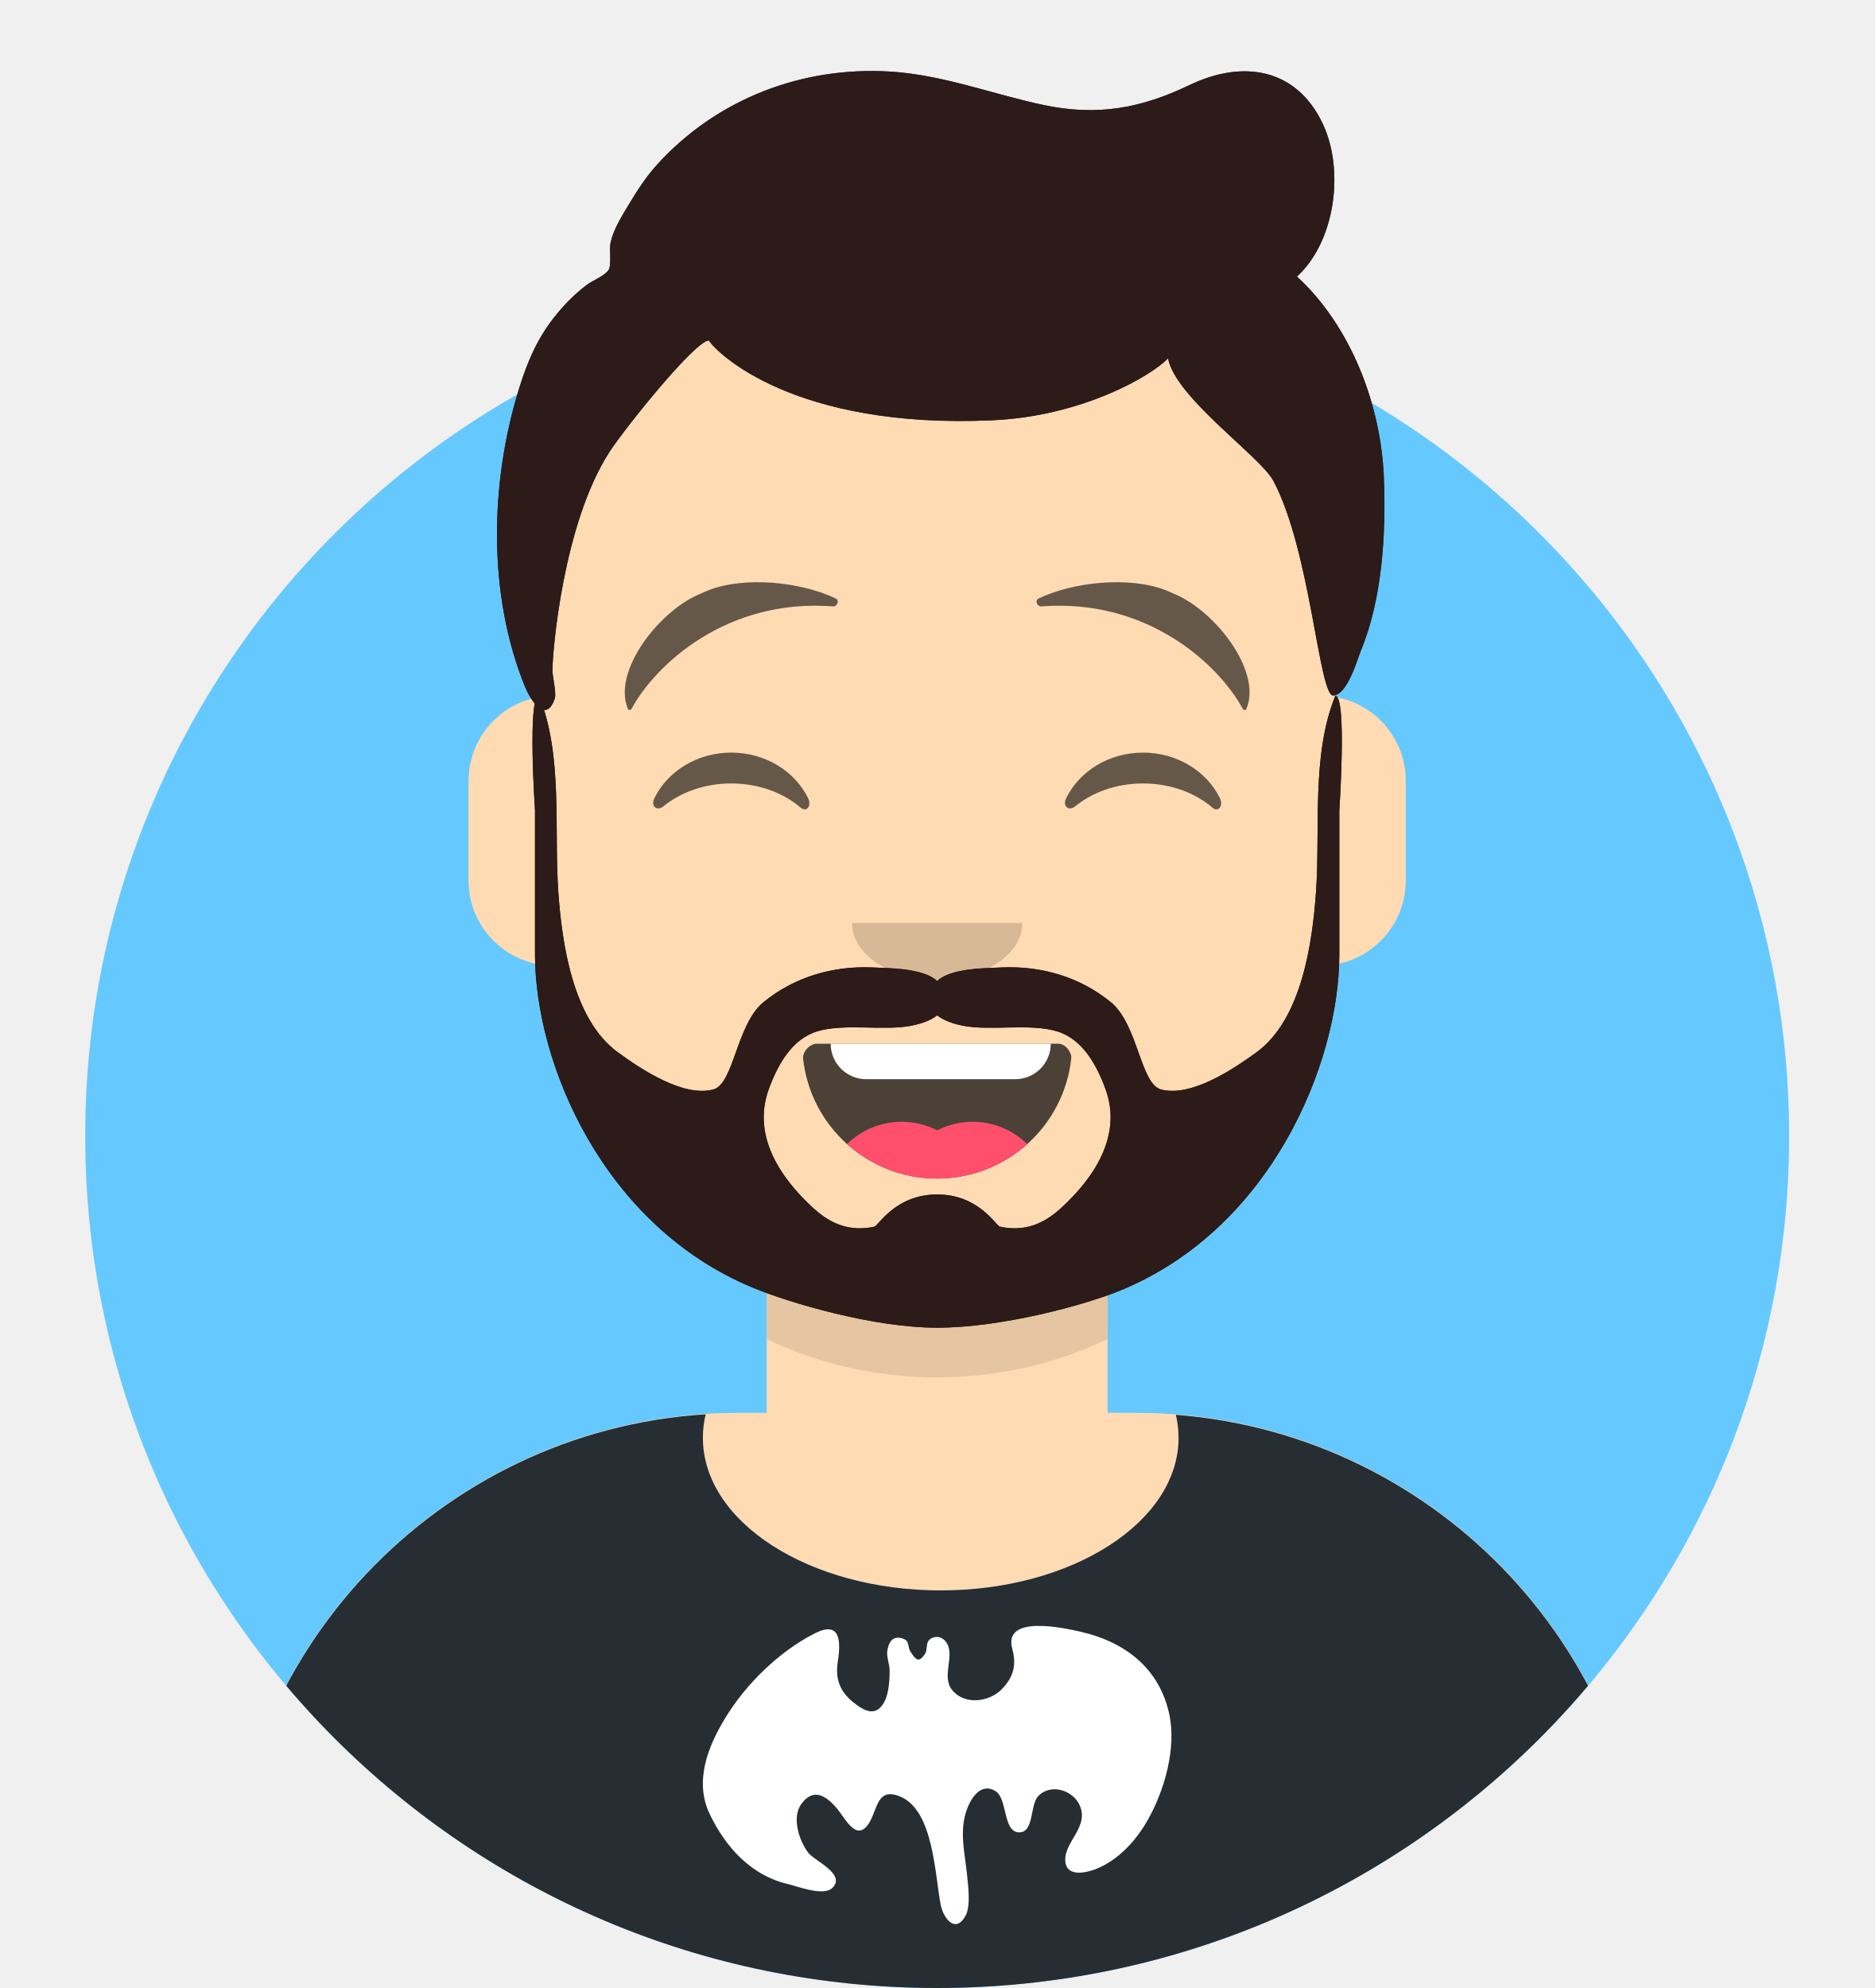
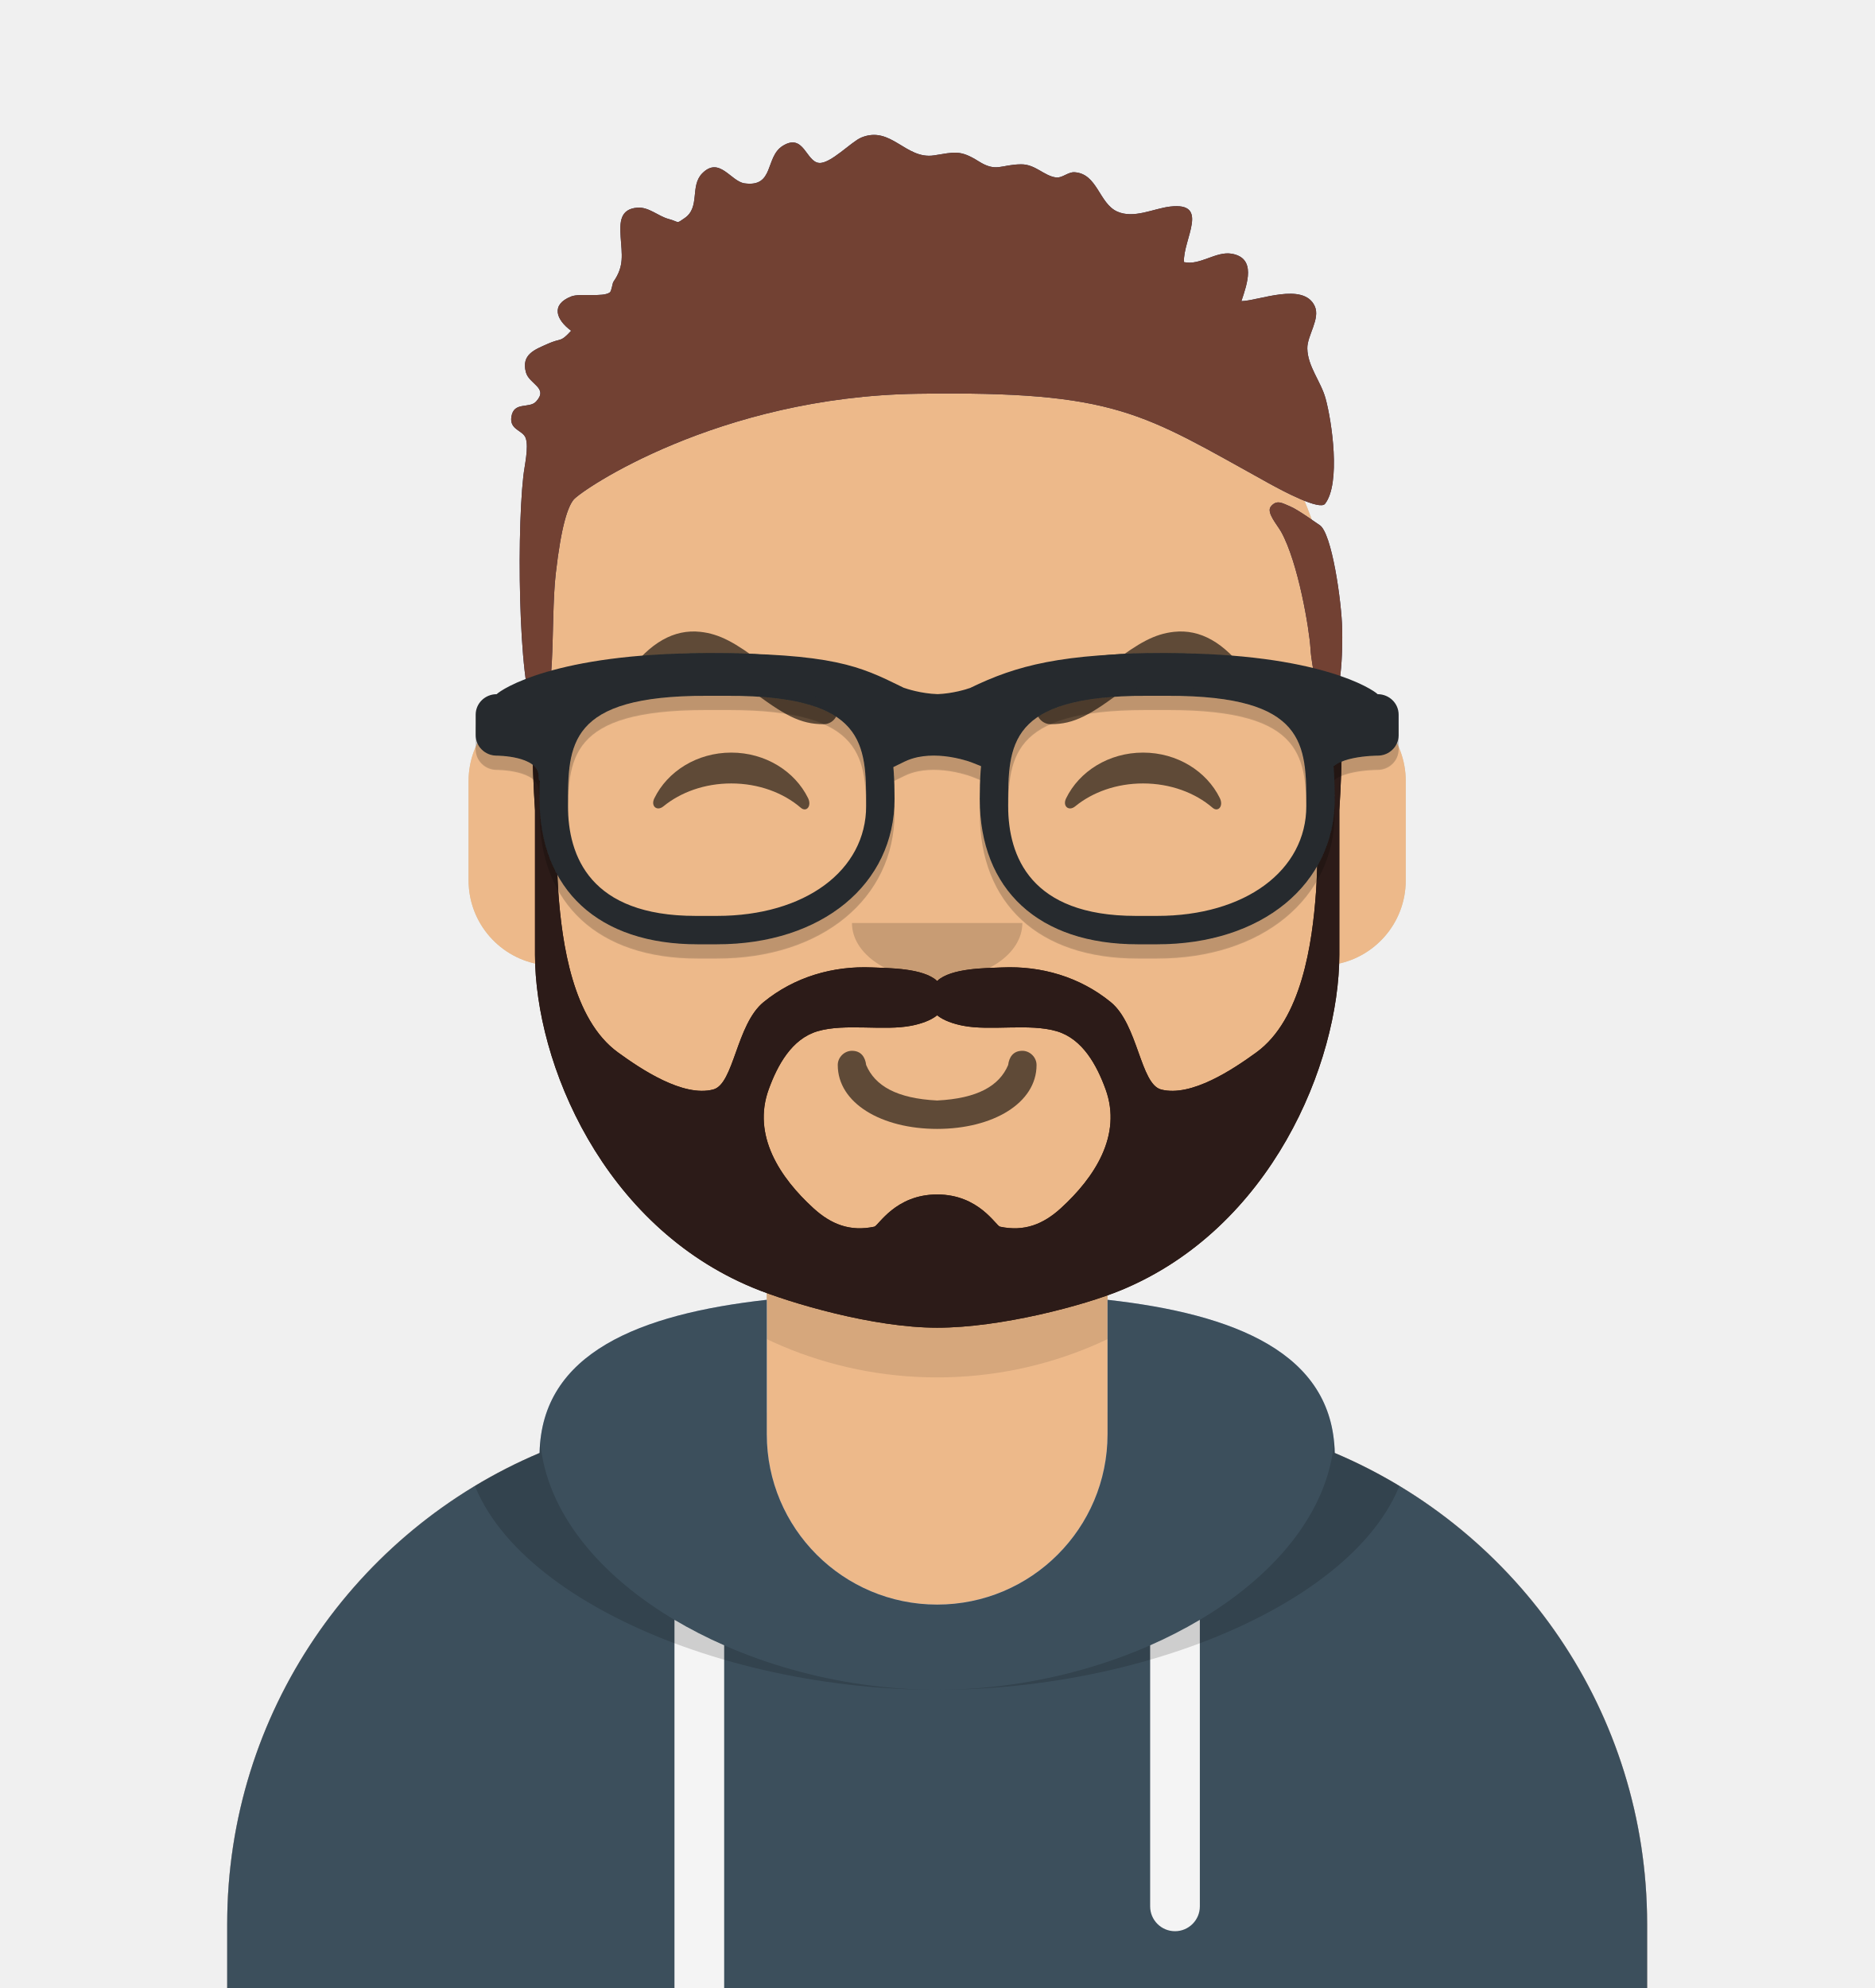
<svg xmlns="http://www.w3.org/2000/svg" xmlns:xlink="http://www.w3.org/1999/xlink" width="264px" height="280px" viewBox="0 0 264 280" version="1.1">
  <defs>
    <circle id="react-path-1" cx="120" cy="120" r="120" />
    <path d="M12,160 C12,226.274 65.726,280 132,280 C198.274,280 252,226.274 252,160 L264,160 L264,-1.42108547e-14 L-3.19744231e-14,-1.42108547e-14 L-3.19744231e-14,160 L12,160 Z" id="react-path-2" />
    <path d="M124,144.611 L124,163 L128,163 L128,163 C167.765,163 200,195.235 200,235 L200,244 L0,244 L0,235 C-4.86974701e-15,195.235 32.235,163 72,163 L72,163 L76,163 L76,144.611 C58.763,136.422 46.372,119.687 44.305,99.881 C38.48,99.058 34,94.052 34,88 L34,74 C34,68.054 38.325,63.118 44,62.166 L44,56 L44,56 C44,25.072 69.072,5.68137151e-15 100,0 L100,0 L100,0 C130.928,-5.68137151e-15 156,25.072 156,56 L156,62.166 C161.675,63.118 166,68.054 166,74 L166,88 C166,94.052 161.52,99.058 155.695,99.881 C153.628,119.687 141.237,136.422 124,144.611 Z" id="react-path-3" />
  </defs>
  <g id="Avataaar" stroke="none" stroke-width="1" fill="none" fill-rule="evenodd">
    <g transform="translate(-825, -1100)" id="Avataaar/Circle">
      <g transform="translate(825, 1100)">
-         <g id="Circle" stroke-width="1" fill-rule="evenodd" transform="translate(12, 40)">
-           <mask id="react-mask-4" fill="white">
-             <use xlink:href="#react-path-1" />
-           </mask>
-           <use id="Circle-Background" fill="#E6E6E6" xlink:href="#react-path-1" />
-           <g id="Color/Palette/Blue-01" mask="url(#react-mask-4)" fill="#65C9FF">
-             <rect id="🖍Color" x="0" y="0" width="240" height="240" />
-           </g>
-         </g>
-         <mask id="react-mask-5" fill="white">
-           <use xlink:href="#react-path-2" />
-         </mask>
        <g id="Mask" />
        <g id="Avataaar" stroke-width="1" fill-rule="evenodd" mask="url(#react-mask-5)">
          <g id="Body" transform="translate(32, 36)">
            <mask id="react-mask-6" fill="white">
              <use xlink:href="#react-path-3" />
            </mask>
            <use fill="#D0C6AC" xlink:href="#react-path-3" />
-             <g id="Skin/👶🏽-03-Brown" mask="url(#react-mask-6)" fill="#FFDBB4">
+             <g id="Skin/👶🏽-03-Brown" mask="url(#react-mask-6)" fill="#EDB98A">
              <g transform="translate(0, 0)" id="Color">
                <rect x="0" y="0" width="264" height="280" />
              </g>
            </g>
            <path d="M156,79 L156,102 C156,132.928 130.928,158 100,158 C69.072,158 44,132.928 44,102 L44,79 L44,94 C44,124.928 69.072,150 100,150 C130.928,150 156,124.928 156,94 L156,79 Z" id="Neck-Shadow" fill-opacity="0.1" fill="#000000" mask="url(#react-mask-6)" />
          </g>
-           <g id="Clothing/Graphic-Shirt" transform="translate(0, 170)">
+           <g id="Clothing/Hoodie" transform="translate(0, 170)">
            <defs>
-               <path d="M165.624,29.268 C202.76,32.137 232,63.18 232,101.052 L232,110 L32,110 L32,101.052 C32,62.835 61.775,31.572 99.393,29.197 C99.134,30.274 99,31.377 99,32.5 C99,44.374 113.998,54 132.5,54 C151.002,54 166,44.374 166,32.5 C166,31.402 165.872,30.322 165.624,29.268 Z" id="react-path-591" />
+               <path d="M108,13.071 C90.081,15.076 76.28,20.552 76.004,34.645 C50.146,45.568 32,71.165 32,100.999 L32,100.999 L32,110 L232,110 L232,100.999 C232,71.165 213.854,45.568 187.996,34.645 C187.72,20.552 173.919,15.076 156,13.071 L156,32 L156,32 C156,45.255 145.255,56 132,56 L132,56 C118.745,56 108,45.255 108,32 L108,13.071 Z" id="react-path-525" />
            </defs>
-             <mask id="react-mask-592" fill="white">
-               <use xlink:href="#react-path-591" />
+             <mask id="react-mask-526" fill="white">
+               <use xlink:href="#react-path-525" />
            </mask>
-             <use id="Clothes" fill="#E6E6E6" fill-rule="evenodd" xlink:href="#react-path-591" />
-             <g id="Color/Palette/Gray-01" mask="url(#react-mask-592)" fill-rule="evenodd" fill="#262E33">
+             <use id="Hoodie" fill="#B7C1DB" fill-rule="evenodd" xlink:href="#react-path-525" />
+             <g id="Color/Palette/Gray-01" mask="url(#react-mask-526)" fill-rule="evenodd" fill="#3C4F5C">
              <rect id="🖍Color" x="0" y="0" width="264" height="110" />
            </g>
-             <g id="Clothing/Graphic/Bat" mask="url(#react-mask-592)" fill-rule="evenodd" fill="#FFFFFF">
-               <g transform="translate(77, 58)" id="Batman!">
-                 <path d="M87.685,13.403 C86.292,6.972 81.476,3.253 75.184,1.817 C72.659,1.24 64.272,-0.57 65.578,4.225 C66.171,6.397 65.841,8.189 64.025,9.991 C62.255,11.746 58.794,12.191 57.073,9.98 C55.599,8.085 57.5,5.259 56.352,3.413 C55.906,2.696 55.136,2.33 54.324,2.681 C53.183,3.175 53.79,4.236 53.251,4.999 C52.402,6.202 52.006,5.825 51.242,4.626 C50.762,3.872 51.233,3.051 49.995,2.729 C48.562,2.357 48.092,3.557 47.963,4.652 C47.881,5.339 48.285,6.444 48.299,7.14 C48.326,8.504 48.208,10.463 47.574,11.669 C46.449,13.806 44.87,13.122 43.191,11.765 C41.211,10.163 40.63,8.38 41.013,5.948 C41.472,3.031 41.305,0.239 37.733,2.064 C32.713,4.628 28.054,9.199 25.145,13.983 C22.7,18.003 20.776,22.876 22.942,27.456 C25.152,32.131 28.804,36.146 33.908,37.339 C35.229,37.648 39,39.15 40.253,37.891 C42.2,35.934 37.705,34.108 36.818,32.916 C35.56,31.226 34.481,28.001 35.861,26.094 C37.621,23.667 39.46,25.02 40.906,26.738 C42.042,28.086 43.655,31.564 45.412,28.76 C46.621,26.829 46.513,23.658 49.812,25.043 C54.527,27.021 54.672,36.155 55.512,40.334 C55.879,42.164 57.547,44.398 58.983,41.859 C59.772,40.463 59.346,37.438 59.202,35.996 C58.906,33.011 58.123,30.076 59.093,27.119 C59.654,25.408 61.093,22.959 63.222,24.275 C64.947,25.341 64.228,30.091 66.575,30.082 C68.641,30.075 68.077,26.291 69.178,25.043 C70.857,23.139 74.094,24.044 75.087,26.292 C76.424,29.317 72.885,31.418 73.044,34.077 C73.198,36.668 76.538,35.657 77.935,35 C80.806,33.649 83.053,31.147 84.61,28.429 C87.017,24.225 88.735,18.207 87.685,13.403" />
-               </g>
-             </g>
+             <path d="M102,61.739 L102,110 L95,110 L95,58.15 C97.204,59.46 99.547,60.661 102,61.739 Z M169,58.15 L169,98.5 C169,100.433 167.433,102 165.5,102 C163.567,102 162,100.433 162,98.5 L162,61.739 C164.453,60.661 166.796,59.46 169,58.15 Z" id="Straps" fill="#F4F4F4" fill-rule="evenodd" mask="url(#react-mask-526)" />
+             <path d="M90.96,12.724 C75.909,15.571 65.5,21.243 65.5,32.308 C65.5,52.02 98.538,68 132,68 C165.462,68 198.5,52.02 198.5,32.308 C198.5,21.243 188.091,15.571 173.04,12.724 C182.125,16.074 188,21.706 188,31.077 C188,51.469 160.179,68 132,68 C103.821,68 76,51.469 76,31.077 C76,21.706 81.875,16.074 90.96,12.724 Z" id="Shadow" fill-opacity="0.16" fill="#000000" fill-rule="evenodd" mask="url(#react-mask-526)" />
          </g>
          <g id="Face" transform="translate(76, 82)" fill="#000000">
-             <g id="Mouth/Smile" transform="translate(2, 52)">
-               <defs>
-                 <path d="M35.118,15.128 C36.176,24.62 44.226,32 54,32 C63.804,32 71.874,24.574 72.892,15.04 C72.974,14.273 72.117,13 71.043,13 C56.149,13 44.738,13 37.087,13 C36.007,13 35.012,14.178 35.118,15.128 Z" id="react-path-595" />
-               </defs>
-               <mask id="react-mask-596" fill="white">
-                 <use xlink:href="#react-path-595" />
-               </mask>
-               <use id="Mouth" fill-opacity="0.7" fill="#000000" fill-rule="evenodd" xlink:href="#react-path-595" />
-               <rect id="Teeth" fill="#FFFFFF" fill-rule="evenodd" mask="url(#react-mask-596)" x="39" y="2" width="31" height="16" rx="5" />
-               <g id="Tongue" stroke-width="1" fill-rule="evenodd" mask="url(#react-mask-596)" fill="#FF4F6D">
-                 <g transform="translate(38, 24)">
-                   <circle cx="11" cy="11" r="11" />
-                   <circle cx="21" cy="11" r="11" />
-                 </g>
-               </g>
+             <g id="Mouth/Twinkle" transform="translate(2, 52)" fill-opacity="0.6" fill-rule="nonzero" fill="#000000">
+               <path d="M40,16 C40,21.372 46.158,25 54,25 C61.842,25 68,21.372 68,16 C68,14.895 67.05,14 66,14 C64.707,14 64.13,14.905 64,16 C62.758,18.938 59.683,20.716 54,21 C48.317,20.716 45.242,18.938 44,16 C43.87,14.905 43.293,14 42,14 C40.95,14 40,14.895 40,16 Z" id="Mouth" />
            </g>
            <g id="Nose/Default" transform="translate(28, 40)" fill-opacity="0.16">
              <path d="M16,8 C16,12.418 21.373,16 28,16 L28,16 C34.627,16 40,12.418 40,8" id="Nose" />
            </g>
            <g id="Eyes/Happy-😁" transform="translate(0, 8)" fill-opacity="0.6">
              <path d="M16.16,22.447 C18.007,18.649 22.164,16 26.998,16 C31.814,16 35.959,18.63 37.815,22.407 C38.367,23.529 37.582,24.447 36.791,23.767 C34.34,21.66 30.859,20.344 26.998,20.344 C23.257,20.344 19.874,21.579 17.438,23.572 C16.547,24.3 15.62,23.558 16.16,22.447 Z" id="Squint" />
              <path d="M74.16,22.447 C76.007,18.649 80.164,16 84.998,16 C89.814,16 93.959,18.63 95.815,22.407 C96.367,23.529 95.582,24.447 94.791,23.767 C92.34,21.66 88.859,20.344 84.998,20.344 C81.257,20.344 77.874,21.579 75.438,23.572 C74.547,24.3 73.62,23.558 74.16,22.447 Z" id="Squint" />
            </g>
-             <g id="Eyebrow/Natural/Raised-Excited-Natural" fill-opacity="0.6">
-               <path d="M22.766,1.578 L23.677,1.176 C28.919,-0.905 36.865,-0.033 41.723,2.299 C42.29,2.571 41.902,3.452 41.321,3.407 C26.402,2.256 16.358,11.553 12.946,17.847 C12.845,18.034 12.539,18.055 12.464,17.881 C10.156,12.562 16.913,3.896 22.766,1.578 Z" id="Eye-Browse-Reddit" />
-               <path d="M80.766,1.578 L81.677,1.176 C86.919,-0.905 94.865,-0.033 99.723,2.299 C100.29,2.571 99.902,3.452 99.321,3.407 C84.402,2.256 74.358,11.553 70.946,17.847 C70.845,18.034 70.539,18.055 70.464,17.881 C68.156,12.562 74.913,3.896 80.766,1.578 Z" id="Eye-Browse-Reddit" transform="translate(85, 9) scale(-1, 1) translate(-85, -9) " />
+             <g id="Eyebrow/Outline/Angry" fill-opacity="0.6" fill-rule="nonzero">
+               <path d="M15.611,15.185 C19.852,9.416 22.489,9.701 28.924,14.556 C29.106,14.694 29.221,14.781 29.594,15.064 C34.422,18.726 36.708,20 40,20 C41.105,20 42,19.105 42,18 C42,16.895 41.105,16 40,16 C37.934,16 36.099,14.978 32.011,11.877 C31.636,11.592 31.519,11.504 31.333,11.364 C27.574,8.527 25.374,7.287 22.638,6.992 C18.954,6.594 15.58,8.474 12.389,12.815 C11.734,13.705 11.925,14.957 12.815,15.611 C13.705,16.266 14.957,16.075 15.611,15.185 Z" id="Eyebrow" />
+               <path d="M73.611,15.185 C77.852,9.416 80.489,9.701 86.924,14.556 C87.106,14.694 87.221,14.781 87.594,15.064 C92.422,18.726 94.708,20 98,20 C99.105,20 100,19.105 100,18 C100,16.895 99.105,16 98,16 C95.934,16 94.099,14.978 90.011,11.877 C89.636,11.592 89.519,11.504 89.333,11.364 C85.574,8.527 83.374,7.287 80.638,6.992 C76.954,6.594 73.58,8.474 70.389,12.815 C69.734,13.705 69.925,14.957 70.815,15.611 C71.705,16.266 72.957,16.075 73.611,15.185 Z" id="Eyebrow" transform="translate(84.99993, 13.47006) scale(-1, 1) translate(-84.99993, -13.47006) " />
            </g>
          </g>
          <g id="Top" stroke-width="1" fill-rule="evenodd">
            <defs>
-               <rect id="react-path-895" x="0" y="0" width="264" height="280" />
-               <path d="M183.68,38.949 C189.086,33.999 190.387,23.962 187.318,17.449 C183.549,9.454 175.901,8.452 168.572,11.969 C161.664,15.284 155.515,16.388 147.95,14.782 C140.692,13.241 133.806,10.523 126.303,10.076 C113.978,9.343 102.003,13.915 93.603,23.129 C92,24.887 90.709,26.897 89.488,28.934 C88.512,30.564 87.411,32.313 86.995,34.192 C86.797,35.086 87.165,37.29 86.72,38.022 C86.239,38.812 84.424,39.537 83.651,40.124 C82.084,41.313 80.727,42.654 79.471,44.171 C76.805,47.393 75.338,50.758 74.103,54.743 C70.001,67.988 69.653,83.741 74.957,96.747 C75.664,98.481 77.855,102.099 79.143,98.385 C79.398,97.651 78.809,95.191 78.81,94.45 C78.815,91.73 80.316,73.721 86.857,63.633 C88.986,60.349 98.83,48.052 100.841,47.954 C101.906,49.646 112.721,60.462 140.783,59.195 C153.445,58.623 163.183,52.934 165.521,50.468 C166.549,56.001 178.513,64.284 180.336,67.692 C185.603,77.538 186.771,97.996 188.781,97.957 C190.791,97.919 192.234,92.72 192.648,91.727 C195.72,84.352 196.243,75.095 195.915,67.168 C195.488,56.966 191.277,45.942 183.68,38.949 Z" id="react-path-894" />
-               <filter x="-0.8%" y="-2.0%" width="101.5%" height="108.0%" filterUnits="objectBoundingBox" id="react-filter-891">
-                 <feOffset dx="0" dy="2" in="SourceAlpha" result="shadowOffsetOuter1" />
-                 <feColorMatrix values="0 0 0 0 0   0 0 0 0 0   0 0 0 0 0  0 0 0 0.16 0" type="matrix" in="shadowOffsetOuter1" result="shadowMatrixOuter1" />
-                 <feMerge>
-                   <feMergeNode in="shadowMatrixOuter1" />
-                   <feMergeNode in="SourceGraphic" />
-                 </feMerge>
-               </filter>
+               <rect id="react-path-487" x="0" y="0" width="264" height="280" />
+               <path d="M65.18,77.737 C67.363,76.105 80.407,75.479 82.758,74.089 C83.492,73.655 84.061,73.216 84.5,72.78 C84.939,73.216 85.509,73.655 86.242,74.089 C88.593,75.479 101.637,76.105 103.82,77.737 C106.03,79.391 107.644,83.185 107.467,86.151 C107.255,89.71 103.361,98.203 93.672,99.181 C91.558,96.828 88.237,95.31 84.5,95.31 C80.763,95.31 77.442,96.828 75.328,99.181 C65.639,98.203 61.745,89.71 61.533,86.151 C61.357,83.185 62.97,79.391 65.18,77.737 M103.142,94.906 C103.143,94.906 103.145,94.905 103.146,94.905 C103.144,94.905 103.143,94.906 103.142,94.906 M65.845,94.901 C65.849,94.903 65.857,94.906 65.862,94.908 C65.857,94.906 65.851,94.903 65.845,94.901 M144.863,55.985 C144.474,50.03 143.278,44.152 142.234,38.286 C141.953,36.707 140.424,26 139.735,26 C139.502,35.109 138.702,44.08 137.67,53.139 C137.361,55.848 137.038,58.556 136.825,61.274 C136.654,63.47 136.96,66.122 136.428,68.246 C135.749,70.952 132.348,73.478 129.703,74.411 C123.103,76.737 117.598,67.108 111.961,64.291 C104.643,60.635 92.064,59.764 84.582,64.53 C76.936,59.764 64.357,60.635 57.039,64.291 C51.402,67.108 45.897,76.737 39.297,74.411 C36.652,73.478 33.25,70.952 32.572,68.246 C32.04,66.122 32.346,63.47 32.175,61.274 C31.962,58.556 31.639,55.848 31.33,53.139 C30.298,44.08 29.497,35.109 29.265,26 C28.576,26 27.047,36.707 26.766,38.286 C25.722,44.152 24.526,50.03 24.138,55.985 C23.739,62.105 24.215,68.167 25.47,74.163 C26.069,77.028 26.769,79.876 27.519,82.704 C28.353,85.847 27.199,91.966 27.572,95.192 C28.279,101.296 31.154,113.2 34.383,118.451 C35.944,120.989 37.773,122.574 39.816,124.619 C41.783,126.588 42.604,129.64 44.726,131.737 C48.682,135.645 54.446,137.971 60.366,138.543 C65.677,143.05 74.506,146 84.5,146 C94.495,146 103.323,143.05 108.635,138.543 C114.554,137.971 120.318,135.645 124.274,131.737 C126.396,129.64 127.217,126.588 129.184,124.619 C131.226,122.574 133.056,120.989 134.617,118.451 C137.846,113.2 140.721,101.296 141.428,95.192 C141.801,91.966 140.647,85.847 141.481,82.704 C142.232,79.876 142.931,77.028 143.531,74.163 C144.785,68.167 145.261,62.105 144.863,55.985 Z" id="react-path-488" />
+               <path d="M185.832,73.929 C187.589,74.917 188.98,84.828 189.048,88.618 C189.09,90.956 189.127,99.874 186.654,99.103 C185.901,98.868 184.752,94.147 184.588,91.384 C184.425,88.621 182.855,79.22 180.447,74.895 C179.896,73.906 178.321,72.171 179.002,71.335 C179.846,70.298 180.666,70.9 181.697,71.315 C182.812,71.764 185.634,73.818 185.832,73.929 Z M186.637,70.957 C185.891,71.919 180.796,69.218 178.671,68.044 C160.826,58.184 157.362,55.049 129.246,55.458 C101.13,55.867 81.867,69.04 80.784,70.387 C80.03,71.325 79.068,73.828 78.276,80.801 C77.485,87.773 78.495,100.278 75.63,100.263 C73.192,100.25 72.661,76.477 73.714,67.046 C73.875,65.598 74.498,63.008 74.047,61.706 C73.653,60.568 71.725,60.571 72.033,58.675 C72.383,56.517 74.558,57.589 75.506,56.557 C77.301,54.603 74.532,54.14 74.073,52.431 C73.391,49.889 75.363,49.234 77.14,48.431 C79.106,47.544 78.85,48.323 80.446,46.585 C78.315,45.022 77.544,42.894 80.462,41.752 C81.702,41.267 84.927,41.909 85.898,41.18 C86.151,40.99 86.251,39.901 86.407,39.678 C87.958,37.459 87.576,35.853 87.418,33.362 C87.289,31.324 87.306,29.453 89.747,29.25 C91.375,29.114 92.699,30.444 94.158,30.836 C95.777,31.271 95.169,31.588 96.437,30.715 C98.663,29.182 97.148,26.194 98.913,24.412 C101.336,21.966 102.924,25.551 104.869,25.822 C109.091,26.41 107.736,22.122 110.236,20.55 C113.224,18.674 113.513,22.801 115.379,22.948 C116.996,23.075 119.908,19.955 121.317,19.373 C125.5,17.647 127.572,22.504 131.554,21.884 C134.443,21.435 135.223,21.068 137.831,22.712 C140.362,24.307 140.963,23.166 143.829,23.144 C145.854,23.128 147.094,24.82 148.788,24.997 C149.632,25.085 150.441,24.205 151.348,24.26 C154.585,24.457 154.79,28.643 157.362,29.796 C159.712,30.849 162.474,29.369 164.807,29.095 C170.497,28.428 166.6,33.743 166.761,36.915 C168.994,37.436 171.262,35.351 173.485,35.735 C176.987,36.339 175.665,39.968 174.853,42.414 C177.28,42.371 183.613,39.678 185.185,43.122 C185.995,44.898 184.107,47.269 184.138,49.074 C184.181,51.616 186.049,53.719 186.709,56.124 C187.601,59.371 188.872,68.074 186.637,70.957 Z" id="react-path-489" />
            </defs>
-             <mask id="react-mask-893" fill="white">
-               <use xlink:href="#react-path-895" />
+             <mask id="react-mask-486" fill="white">
+               <use xlink:href="#react-path-487" />
            </mask>
            <g id="Mask" />
-             <g id="Top/Short-Hair/Short-Waved" mask="url(#react-mask-893)">
+             <g id="Top/Short-Hair/Dreads-01" mask="url(#react-mask-486)">
              <g transform="translate(-1, 0)">
                <g id="Facial-Hair/Beard-Light" transform="translate(49, 72)">
                  <defs>
-                     <path d="M101.428,98.169 C98.915,100.463 96.237,101.494 92.853,100.773 C92.271,100.649 89.896,96.235 84,96.235 C78.103,96.235 75.729,100.649 75.147,100.773 C71.762,101.494 69.085,100.463 66.571,98.169 C61.846,93.856 57.917,87.908 60.278,81.419 C61.508,78.037 63.51,74.324 67.151,73.246 C71.038,72.096 76.497,73.244 80.415,72.458 C81.684,72.204 83.071,71.751 84,71 C84.929,71.751 86.316,72.204 87.585,72.458 C91.503,73.244 96.961,72.096 100.849,73.246 C104.49,74.324 106.491,78.037 107.722,81.419 C110.083,87.908 106.154,93.856 101.428,98.169 M140.081,26 C136.671,34.4 137.988,44.858 137.357,53.676 C136.844,60.843 135.337,71.586 128.973,76.215 C125.718,78.582 119.794,82.56 115.542,81.45 C112.615,80.686 112.302,72.29 108.455,69.147 C104.092,65.582 98.643,64.016 93.149,64.258 C90.779,64.362 85.984,64.337 84,66.16 C82.016,64.337 77.222,64.362 74.851,64.258 C69.357,64.016 63.908,65.582 59.545,69.147 C55.698,72.29 55.386,80.686 52.458,81.45 C48.206,82.56 42.282,78.582 39.027,76.215 C32.662,71.586 31.156,60.843 30.643,53.676 C30.012,44.858 31.329,34.4 27.919,26 C26.26,26 27.354,42.129 27.354,42.129 L27.354,62.485 C27.386,77.773 36.935,100.655 58.108,109.393 C63.286,111.53 75.015,115 84,115 C92.985,115 104.714,111.86 109.892,109.723 C131.065,100.986 140.614,77.773 140.646,62.485 L140.646,42.129 C140.646,42.129 141.74,26 140.081,26" id="react-path-897" />
+                     <path d="M101.428,98.169 C98.915,100.463 96.237,101.494 92.853,100.773 C92.271,100.649 89.896,96.235 84,96.235 C78.103,96.235 75.729,100.649 75.147,100.773 C71.762,101.494 69.085,100.463 66.571,98.169 C61.846,93.856 57.917,87.908 60.278,81.419 C61.508,78.037 63.51,74.324 67.151,73.246 C71.038,72.096 76.497,73.244 80.415,72.458 C81.684,72.204 83.071,71.751 84,71 C84.929,71.751 86.316,72.204 87.585,72.458 C91.503,73.244 96.961,72.096 100.849,73.246 C104.49,74.324 106.491,78.037 107.722,81.419 C110.083,87.908 106.154,93.856 101.428,98.169 M140.081,26 C136.671,34.4 137.988,44.858 137.357,53.676 C136.844,60.843 135.337,71.586 128.973,76.215 C125.718,78.582 119.794,82.56 115.542,81.45 C112.615,80.686 112.302,72.29 108.455,69.147 C104.092,65.582 98.643,64.016 93.149,64.258 C90.779,64.362 85.984,64.337 84,66.16 C82.016,64.337 77.222,64.362 74.851,64.258 C69.357,64.016 63.908,65.582 59.545,69.147 C55.698,72.29 55.386,80.686 52.458,81.45 C48.206,82.56 42.282,78.582 39.027,76.215 C32.662,71.586 31.156,60.843 30.643,53.676 C30.012,44.858 31.329,34.4 27.919,26 C26.26,26 27.354,42.129 27.354,42.129 L27.354,62.485 C27.386,77.773 36.935,100.655 58.108,109.393 C63.286,111.53 75.015,115 84,115 C92.985,115 104.714,111.86 109.892,109.723 C131.065,100.986 140.614,77.773 140.646,62.485 L140.646,42.129 C140.646,42.129 141.74,26 140.081,26" id="react-path-522" />
                  </defs>
-                   <mask id="react-mask-896" fill="white">
-                     <use xlink:href="#react-path-897" />
+                   <mask id="react-mask-521" fill="white">
+                     <use xlink:href="#react-path-522" />
                  </mask>
-                   <use id="Lite-Beard" fill="#331B0C" fill-rule="evenodd" xlink:href="#react-path-897" />
-                   <g id="Color/Hair/Brown" mask="url(#react-mask-896)" fill="#2C1B18">
+                   <use id="Lite-Beard" fill="#331B0C" fill-rule="evenodd" xlink:href="#react-path-522" />
+                   <g id="Color/Hair/Brown" mask="url(#react-mask-521)" fill="#2C1B18">
                    <g transform="translate(-32, 0)" id="Color">
                      <rect x="0" y="0" width="264" height="244" />
                    </g>
                  </g>
                </g>
-                 <mask id="react-mask-892" fill="white">
-                   <use xlink:href="#react-path-894" />
-                 </mask>
-                 <use id="Short-Hair" stroke="none" fill="#28354B" fill-rule="evenodd" xlink:href="#react-path-894" />
-                 <g id="Skin/👶🏽-03-Brown" mask="url(#react-mask-892)" fill="#2C1B18">
-                   <g transform="translate(0, 0) " id="Color">
-                     <rect x="0" y="0" width="264" height="280" />
+                 <g id="Hair" stroke-width="1" fill-rule="evenodd" transform="translate(1, 0)">
+                   <mask id="react-mask-485" fill="white">
+                     <use xlink:href="#react-path-489" />
+                   </mask>
+                   <use id="Dreads-With-Cut" fill="#2E3257" xlink:href="#react-path-489" />
+                   <g id="Skin/👶🏽-03-Brown" mask="url(#react-mask-485)" fill="#724133">
+                     <g transform="translate(0, 0) " id="Color">
+                       <rect x="0" y="0" width="264" height="280" />
+                     </g>
+                   </g>
+                 </g>
+                 <g id="Top/_Resources/Prescription-02" fill="none" transform="translate(62, 85)" stroke-width="1">
+                   <defs>
+                     <filter x="-0.8%" y="-2.4%" width="101.5%" height="109.8%" filterUnits="objectBoundingBox" id="react-filter-519">
+                       <feOffset dx="0" dy="2" in="SourceAlpha" result="shadowOffsetOuter1" />
+                       <feColorMatrix values="0 0 0 0 0   0 0 0 0 0   0 0 0 0 0  0 0 0 0.2 0" type="matrix" in="shadowOffsetOuter1" result="shadowMatrixOuter1" />
+                       <feMerge>
+                         <feMergeNode in="shadowMatrixOuter1" />
+                         <feMergeNode in="SourceGraphic" />
+                       </feMerge>
+                     </filter>
+                   </defs>
+                   <g id="Wayfarers" filter="url(#react-filter-519)" transform="translate(6, 7)" fill="#252C2F">
+                     <path d="M34,41 L31.242,41 C17.315,41 9,33.336 9,20.5 C9,10.127 10.817,0 32.53,0 L35.47,0 C57.183,0 59,10.127 59,20.5 C59,32.569 48.721,41 34,41 Z M32.385,6 C13,6 13,12.841 13,21.502 C13,28.572 16.116,37 30.971,37 L34,37 C46.365,37 55,30.627 55,21.502 C55,12.841 55,6 35.615,6 L32.385,6 Z" id="Left" fill-rule="nonzero" />
+                     <path d="M96,41 L93.242,41 C79.315,41 71,33.336 71,20.5 C71,10.127 72.817,0 94.53,0 L97.47,0 C119.183,0 121,10.127 121,20.5 C121,32.569 110.721,41 96,41 Z M94.385,6 C75,6 75,12.841 75,21.502 C75,28.572 78.119,37 92.971,37 L96,37 C108.365,37 117,30.627 117,21.502 C117,12.841 117,6 97.615,6 L94.385,6 Z" id="Right" fill-rule="nonzero" />
+                     <path d="M2.955,5.772 C3.646,5.096 11.21,0 32.5,0 C50.351,0 54.13,1.853 59.85,4.652 L60.269,4.859 C60.667,4.999 62.7,5.69 65.079,5.766 C67.246,5.673 69.1,5.085 69.642,4.897 C76.17,1.722 82.561,0 97.5,0 C118.79,0 126.354,5.096 127.045,5.772 C128.679,5.772 130,7.062 130,8.657 L130,11.543 C130,13.139 128.679,14.429 127.045,14.429 C127.045,14.429 120.144,14.429 120.144,17.315 C120.144,20.2 118.182,13.139 118.182,11.543 L118.182,8.732 C114.579,7.353 108.128,4.786 97.5,4.786 C85.658,4.786 79.761,6.886 74.702,8.971 L74.759,9.108 L74.756,11.094 L72.539,16.444 L69.8,15.361 C69.556,15.264 69.028,15.09 68.296,14.91 C66.256,14.407 64.159,14.254 62.304,14.634 C61.624,14.774 60.992,14.984 60.413,15.267 L57.77,16.558 L55.127,11.396 L55.244,9.102 L55.325,8.907 C50.962,6.874 46.939,4.786 32.5,4.786 C21.872,4.786 15.422,7.352 11.818,8.731 L11.818,11.543 C11.818,13.139 8.864,20.2 8.864,17.315 C8.864,14.429 2.955,14.429 2.955,14.429 C1.324,14.429 0,13.139 0,11.543 L0,8.657 C0,7.062 1.324,5.772 2.955,5.772 Z" id="Stuff" fill-rule="nonzero" />
                  </g>
                </g>
              </g>
            </g>
          </g>
        </g>
      </g>
    </g>
  </g>
</svg>
